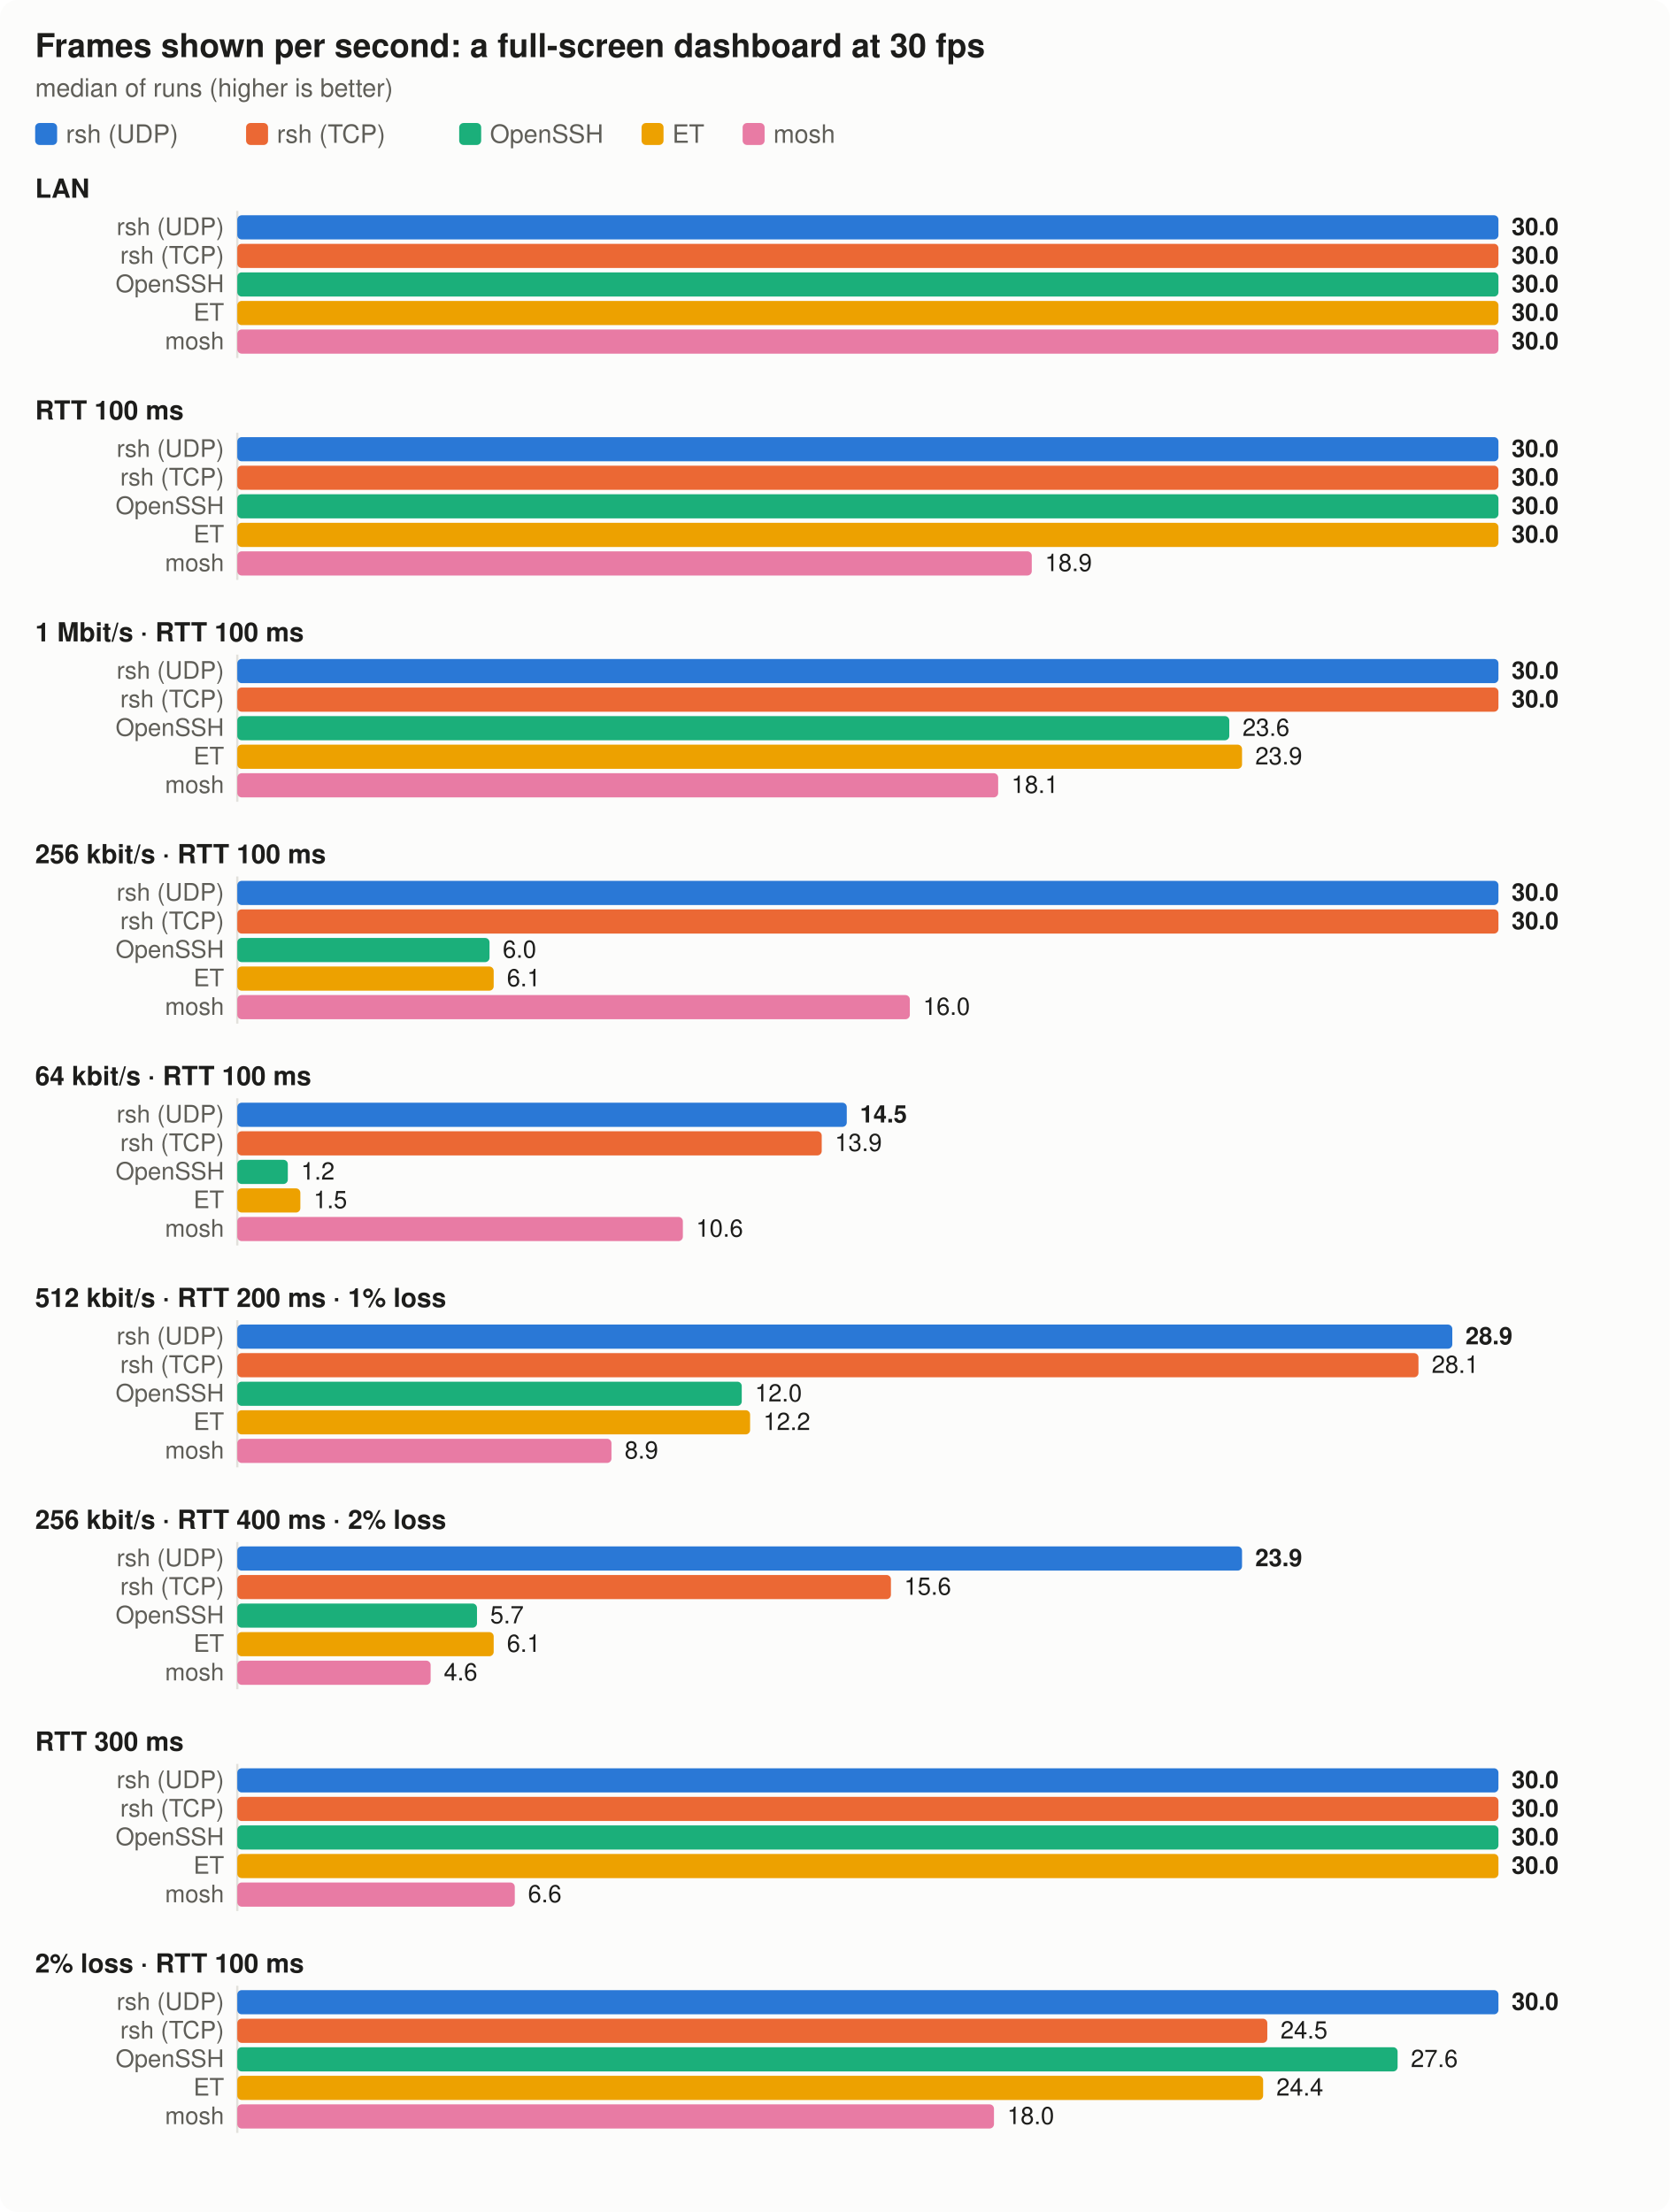
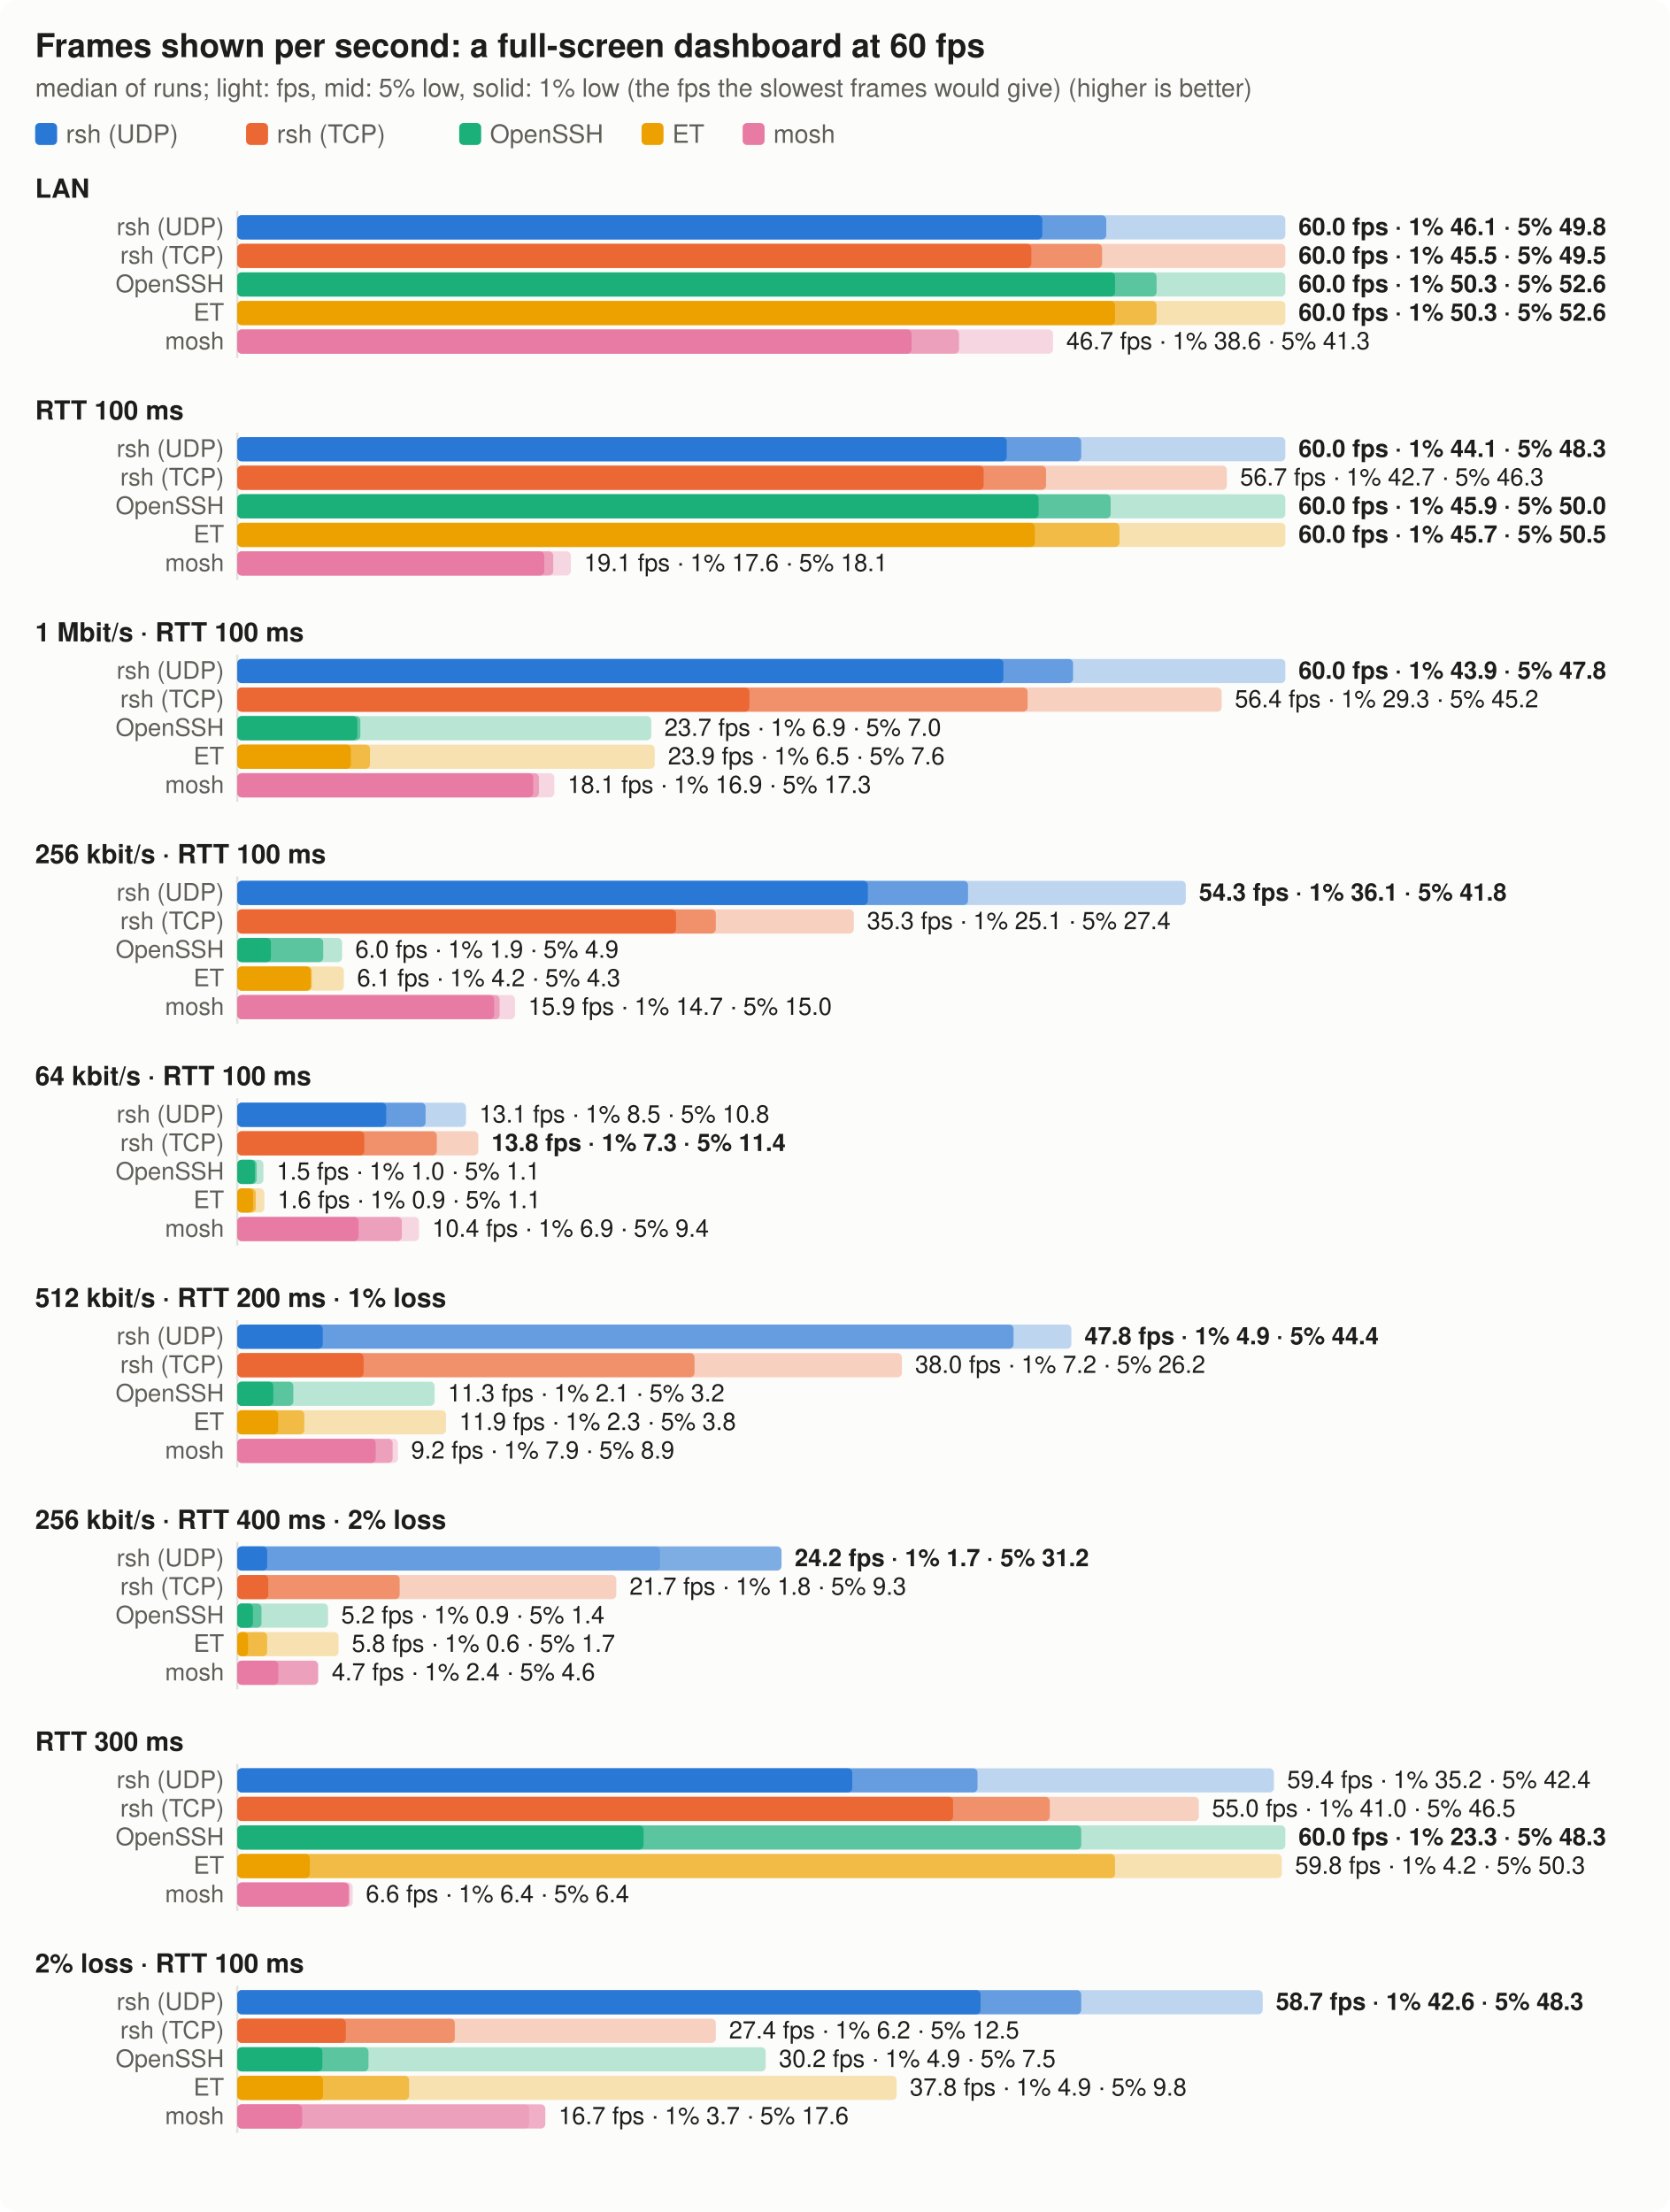
- <svg xmlns="http://www.w3.org/2000/svg" width="760" height="1007" viewBox="0 0 760 1007" role="img" aria-label="Frames shown per second: a full-screen dashboard at 30 fps">
+ <svg xmlns="http://www.w3.org/2000/svg" width="760" height="1007" viewBox="0 0 760 1007" role="img" aria-label="Frames shown per second: a full-screen dashboard at 60 fps">
  <style>svg{font-family:-apple-system,BlinkMacSystemFont,'Segoe UI',Helvetica,Arial,sans-serif}.bg{fill:#fcfcfb}.t1{fill:#1d1d1b}.t2{fill:#5f5e58}.axis{stroke:#e2e1dc}.s-rsh{fill:#2a78d6}.s-rsh_tcp{fill:#eb6834}.s-ssh{fill:#1baf7a}.s-et{fill:#eda100}.s-mosh{fill:#e87ba4}@media (prefers-color-scheme:dark){.bg{fill:#1a1a19}.t1{fill:#f0efec}.t2{fill:#c3c2b7}.axis{stroke:#3a3a37}.s-rsh{fill:#3987e5}.s-rsh_tcp{fill:#d95926}.s-ssh{fill:#199e70}.s-et{fill:#c98500}.s-mosh{fill:#d55181}}</style>
  <rect class="bg" width="100%" height="100%" rx="8" />
-   <text class="t1" x="16" y="26" font-size="15" font-weight="600">Frames shown per second: a full-screen dashboard at 30 fps</text>
-   <text class="t2" x="16" y="44" font-size="11.5">median of runs (higher is better)</text>
+   <text class="t1" x="16" y="26" font-size="15" font-weight="600">Frames shown per second: a full-screen dashboard at 60 fps</text>
+   <text class="t2" x="16" y="44" font-size="11.5">median of runs; light: fps, mid: 5% low, solid: 1% low (the fps the slowest frames would give) (higher is better)</text>
  <rect class="s-rsh" x="16" y="56" width="10" height="10" rx="2" />
  <text class="t2" x="30" y="65" font-size="11.5">rsh (UDP)</text>
  <rect class="s-rsh_tcp" x="112" y="56" width="10" height="10" rx="2" />
  <text class="t2" x="126" y="65" font-size="11.5">rsh (TCP)</text>
  <rect class="s-ssh" x="209" y="56" width="10" height="10" rx="2" />
  <text class="t2" x="223" y="65" font-size="11.5">OpenSSH</text>
  <rect class="s-et" x="292" y="56" width="10" height="10" rx="2" />
  <text class="t2" x="306" y="65" font-size="11.5">ET</text>
  <rect class="s-mosh" x="338" y="56" width="10" height="10" rx="2" />
  <text class="t2" x="352" y="65" font-size="11.5">mosh</text>
  <text class="t1" x="16" y="90" font-size="12" font-weight="600">LAN</text>
  <line class="axis" x1="108" y1="96" x2="108" y2="163" stroke-width="1" />
  <text class="t2" x="102" y="107" font-size="11" text-anchor="end">rsh (UDP)</text>
-   <rect class="s-rsh" x="108" y="98" width="574.0" height="11" rx="2" />
-   <text class="t1" x="688.0" y="107" font-size="11" font-weight="600">30.0</text>
+   <rect class="s-rsh" x="108" y="98" width="477.0" height="11" rx="2" opacity="0.3" />
+   <rect class="s-rsh" x="108" y="98" width="395.5" height="11" rx="2" opacity="0.6" />
+   <rect class="s-rsh" x="108" y="98" width="366.4" height="11" rx="2" />
+   <text class="t1" x="591.0" y="107" font-size="11" font-weight="600">60.0 fps · 1% 46.1 · 5% 49.8</text>
  <text class="t2" x="102" y="120" font-size="11" text-anchor="end">rsh (TCP)</text>
-   <rect class="s-rsh_tcp" x="108" y="111" width="574.0" height="11" rx="2" />
-   <text class="t1" x="688.0" y="120" font-size="11" font-weight="600">30.0</text>
+   <rect class="s-rsh_tcp" x="108" y="111" width="477.0" height="11" rx="2" opacity="0.3" />
+   <rect class="s-rsh_tcp" x="108" y="111" width="393.6" height="11" rx="2" opacity="0.6" />
+   <rect class="s-rsh_tcp" x="108" y="111" width="361.4" height="11" rx="2" />
+   <text class="t1" x="591.0" y="120" font-size="11" font-weight="600">60.0 fps · 1% 45.5 · 5% 49.5</text>
  <text class="t2" x="102" y="133" font-size="11" text-anchor="end">OpenSSH</text>
-   <rect class="s-ssh" x="108" y="124" width="574.0" height="11" rx="2" />
-   <text class="t1" x="688.0" y="133" font-size="11" font-weight="600">30.0</text>
+   <rect class="s-ssh" x="108" y="124" width="477.0" height="11" rx="2" opacity="0.3" />
+   <rect class="s-ssh" x="108" y="124" width="418.4" height="11" rx="2" opacity="0.6" />
+   <rect class="s-ssh" x="108" y="124" width="399.5" height="11" rx="2" />
+   <text class="t1" x="591.0" y="133" font-size="11" font-weight="600">60.0 fps · 1% 50.3 · 5% 52.6</text>
  <text class="t2" x="102" y="146" font-size="11" text-anchor="end">ET</text>
-   <rect class="s-et" x="108" y="137" width="574.0" height="11" rx="2" />
-   <text class="t1" x="688.0" y="146" font-size="11" font-weight="600">30.0</text>
+   <rect class="s-et" x="108" y="137" width="477.0" height="11" rx="2" opacity="0.3" />
+   <rect class="s-et" x="108" y="137" width="418.4" height="11" rx="2" opacity="0.6" />
+   <rect class="s-et" x="108" y="137" width="399.5" height="11" rx="2" />
+   <text class="t1" x="591.0" y="146" font-size="11" font-weight="600">60.0 fps · 1% 50.3 · 5% 52.6</text>
  <text class="t2" x="102" y="159" font-size="11" text-anchor="end">mosh</text>
-   <rect class="s-mosh" x="108" y="150" width="574.0" height="11" rx="2" />
-   <text class="t1" x="688.0" y="159" font-size="11" font-weight="600">30.0</text>
+   <rect class="s-mosh" x="108" y="150" width="371.3" height="11" rx="2" opacity="0.3" />
+   <rect class="s-mosh" x="108" y="150" width="328.5" height="11" rx="2" opacity="0.6" />
+   <rect class="s-mosh" x="108" y="150" width="306.9" height="11" rx="2" />
+   <text class="t1" x="485.3" y="159" font-size="11">46.7 fps · 1% 38.6 · 5% 41.3</text>
  <text class="t1" x="16" y="191" font-size="12" font-weight="600">RTT 100 ms</text>
  <line class="axis" x1="108" y1="197" x2="108" y2="264" stroke-width="1" />
  <text class="t2" x="102" y="208" font-size="11" text-anchor="end">rsh (UDP)</text>
-   <rect class="s-rsh" x="108" y="199" width="574.0" height="11" rx="2" />
-   <text class="t1" x="688.0" y="208" font-size="11" font-weight="600">30.0</text>
+   <rect class="s-rsh" x="108" y="199" width="477.0" height="11" rx="2" opacity="0.3" />
+   <rect class="s-rsh" x="108" y="199" width="384.1" height="11" rx="2" opacity="0.6" />
+   <rect class="s-rsh" x="108" y="199" width="350.2" height="11" rx="2" />
+   <text class="t1" x="591.0" y="208" font-size="11" font-weight="600">60.0 fps · 1% 44.1 · 5% 48.3</text>
  <text class="t2" x="102" y="221" font-size="11" text-anchor="end">rsh (TCP)</text>
-   <rect class="s-rsh_tcp" x="108" y="212" width="574.0" height="11" rx="2" />
-   <text class="t1" x="688.0" y="221" font-size="11" font-weight="600">30.0</text>
+   <rect class="s-rsh_tcp" x="108" y="212" width="450.4" height="11" rx="2" opacity="0.3" />
+   <rect class="s-rsh_tcp" x="108" y="212" width="368.1" height="11" rx="2" opacity="0.6" />
+   <rect class="s-rsh_tcp" x="108" y="212" width="339.7" height="11" rx="2" />
+   <text class="t1" x="564.4" y="221" font-size="11">56.7 fps · 1% 42.7 · 5% 46.3</text>
  <text class="t2" x="102" y="234" font-size="11" text-anchor="end">OpenSSH</text>
-   <rect class="s-ssh" x="108" y="225" width="574.0" height="11" rx="2" />
-   <text class="t1" x="688.0" y="234" font-size="11" font-weight="600">30.0</text>
+   <rect class="s-ssh" x="108" y="225" width="477.0" height="11" rx="2" opacity="0.3" />
+   <rect class="s-ssh" x="108" y="225" width="397.5" height="11" rx="2" opacity="0.6" />
+   <rect class="s-ssh" x="108" y="225" width="364.7" height="11" rx="2" />
+   <text class="t1" x="591.0" y="234" font-size="11" font-weight="600">60.0 fps · 1% 45.9 · 5% 50.0</text>
  <text class="t2" x="102" y="247" font-size="11" text-anchor="end">ET</text>
-   <rect class="s-et" x="108" y="238" width="574.0" height="11" rx="2" />
-   <text class="t1" x="688.0" y="247" font-size="11" font-weight="600">30.0</text>
+   <rect class="s-et" x="108" y="238" width="477.0" height="11" rx="2" opacity="0.3" />
+   <rect class="s-et" x="108" y="238" width="401.5" height="11" rx="2" opacity="0.6" />
+   <rect class="s-et" x="108" y="238" width="363.0" height="11" rx="2" />
+   <text class="t1" x="591.0" y="247" font-size="11" font-weight="600">60.0 fps · 1% 45.7 · 5% 50.5</text>
  <text class="t2" x="102" y="260" font-size="11" text-anchor="end">mosh</text>
-   <rect class="s-mosh" x="108" y="251" width="361.6" height="11" rx="2" />
-   <text class="t1" x="475.6" y="260" font-size="11">18.9</text>
+   <rect class="s-mosh" x="108" y="251" width="151.8" height="11" rx="2" opacity="0.3" />
+   <rect class="s-mosh" x="108" y="251" width="143.8" height="11" rx="2" opacity="0.6" />
+   <rect class="s-mosh" x="108" y="251" width="139.7" height="11" rx="2" />
+   <text class="t1" x="265.8" y="260" font-size="11">19.1 fps · 1% 17.6 · 5% 18.1</text>
  <text class="t1" x="16" y="292" font-size="12" font-weight="600">1 Mbit/s · RTT 100 ms</text>
  <line class="axis" x1="108" y1="298" x2="108" y2="365" stroke-width="1" />
  <text class="t2" x="102" y="309" font-size="11" text-anchor="end">rsh (UDP)</text>
-   <rect class="s-rsh" x="108" y="300" width="574.0" height="11" rx="2" />
-   <text class="t1" x="688.0" y="309" font-size="11" font-weight="600">30.0</text>
+   <rect class="s-rsh" x="108" y="300" width="477.0" height="11" rx="2" opacity="0.3" />
+   <rect class="s-rsh" x="108" y="300" width="380.4" height="11" rx="2" opacity="0.6" />
+   <rect class="s-rsh" x="108" y="300" width="348.7" height="11" rx="2" />
+   <text class="t1" x="591.0" y="309" font-size="11" font-weight="600">60.0 fps · 1% 43.9 · 5% 47.8</text>
  <text class="t2" x="102" y="322" font-size="11" text-anchor="end">rsh (TCP)</text>
-   <rect class="s-rsh_tcp" x="108" y="313" width="574.0" height="11" rx="2" />
-   <text class="t1" x="688.0" y="322" font-size="11" font-weight="600">30.0</text>
+   <rect class="s-rsh_tcp" x="108" y="313" width="448.0" height="11" rx="2" opacity="0.3" />
+   <rect class="s-rsh_tcp" x="108" y="313" width="359.7" height="11" rx="2" opacity="0.6" />
+   <rect class="s-rsh_tcp" x="108" y="313" width="233.1" height="11" rx="2" />
+   <text class="t1" x="562.0" y="322" font-size="11">56.4 fps · 1% 29.3 · 5% 45.2</text>
  <text class="t2" x="102" y="335" font-size="11" text-anchor="end">OpenSSH</text>
-   <rect class="s-ssh" x="108" y="326" width="451.5" height="11" rx="2" />
-   <text class="t1" x="565.5" y="335" font-size="11">23.6</text>
+   <rect class="s-ssh" x="108" y="326" width="188.4" height="11" rx="2" opacity="0.3" />
+   <rect class="s-ssh" x="108" y="326" width="56.0" height="11" rx="2" opacity="0.6" />
+   <rect class="s-ssh" x="108" y="326" width="54.6" height="11" rx="2" />
+   <text class="t1" x="302.4" y="335" font-size="11">23.7 fps · 1% 6.9 · 5% 7.0</text>
  <text class="t2" x="102" y="348" font-size="11" text-anchor="end">ET</text>
-   <rect class="s-et" x="108" y="339" width="457.3" height="11" rx="2" />
-   <text class="t1" x="571.3" y="348" font-size="11">23.9</text>
+   <rect class="s-et" x="108" y="339" width="190.0" height="11" rx="2" opacity="0.3" />
+   <rect class="s-et" x="108" y="339" width="60.4" height="11" rx="2" opacity="0.6" />
+   <rect class="s-et" x="108" y="339" width="51.7" height="11" rx="2" />
+   <text class="t1" x="304.0" y="348" font-size="11">23.9 fps · 1% 6.5 · 5% 7.6</text>
  <text class="t2" x="102" y="361" font-size="11" text-anchor="end">mosh</text>
-   <rect class="s-mosh" x="108" y="352" width="346.3" height="11" rx="2" />
-   <text class="t1" x="460.3" y="361" font-size="11">18.1</text>
+   <rect class="s-mosh" x="108" y="352" width="144.3" height="11" rx="2" opacity="0.3" />
+   <rect class="s-mosh" x="108" y="352" width="137.3" height="11" rx="2" opacity="0.6" />
+   <rect class="s-mosh" x="108" y="352" width="134.7" height="11" rx="2" />
+   <text class="t1" x="258.3" y="361" font-size="11">18.1 fps · 1% 16.9 · 5% 17.3</text>
  <text class="t1" x="16" y="393" font-size="12" font-weight="600">256 kbit/s · RTT 100 ms</text>
  <line class="axis" x1="108" y1="399" x2="108" y2="466" stroke-width="1" />
  <text class="t2" x="102" y="410" font-size="11" text-anchor="end">rsh (UDP)</text>
-   <rect class="s-rsh" x="108" y="401" width="574.0" height="11" rx="2" />
-   <text class="t1" x="688.0" y="410" font-size="11" font-weight="600">30.0</text>
+   <rect class="s-rsh" x="108" y="401" width="431.7" height="11" rx="2" opacity="0.3" />
+   <rect class="s-rsh" x="108" y="401" width="332.6" height="11" rx="2" opacity="0.6" />
+   <rect class="s-rsh" x="108" y="401" width="287.0" height="11" rx="2" />
+   <text class="t1" x="545.7" y="410" font-size="11" font-weight="600">54.3 fps · 1% 36.1 · 5% 41.8</text>
  <text class="t2" x="102" y="423" font-size="11" text-anchor="end">rsh (TCP)</text>
-   <rect class="s-rsh_tcp" x="108" y="414" width="574.0" height="11" rx="2" />
-   <text class="t1" x="688.0" y="423" font-size="11" font-weight="600">30.0</text>
+   <rect class="s-rsh_tcp" x="108" y="414" width="280.6" height="11" rx="2" opacity="0.3" />
+   <rect class="s-rsh_tcp" x="108" y="414" width="217.8" height="11" rx="2" opacity="0.6" />
+   <rect class="s-rsh_tcp" x="108" y="414" width="199.7" height="11" rx="2" />
+   <text class="t1" x="394.6" y="423" font-size="11">35.3 fps · 1% 25.1 · 5% 27.4</text>
  <text class="t2" x="102" y="436" font-size="11" text-anchor="end">OpenSSH</text>
-   <rect class="s-ssh" x="108" y="427" width="114.8" height="11" rx="2" />
-   <text class="t1" x="228.8" y="436" font-size="11">6.0</text>
+   <rect class="s-ssh" x="108" y="427" width="47.7" height="11" rx="2" opacity="0.3" />
+   <rect class="s-ssh" x="108" y="427" width="39.1" height="11" rx="2" opacity="0.6" />
+   <rect class="s-ssh" x="108" y="427" width="15.3" height="11" rx="2" />
+   <text class="t1" x="161.7" y="436" font-size="11">6.0 fps · 1% 1.9 · 5% 4.9</text>
  <text class="t2" x="102" y="449" font-size="11" text-anchor="end">ET</text>
-   <rect class="s-et" x="108" y="440" width="116.7" height="11" rx="2" />
-   <text class="t1" x="230.7" y="449" font-size="11">6.1</text>
+   <rect class="s-et" x="108" y="440" width="48.5" height="11" rx="2" opacity="0.3" />
+   <rect class="s-et" x="108" y="440" width="33.9" height="11" rx="2" opacity="0.6" />
+   <rect class="s-et" x="108" y="440" width="33.4" height="11" rx="2" />
+   <text class="t1" x="162.5" y="449" font-size="11">6.1 fps · 1% 4.2 · 5% 4.3</text>
  <text class="t2" x="102" y="462" font-size="11" text-anchor="end">mosh</text>
-   <rect class="s-mosh" x="108" y="453" width="306.1" height="11" rx="2" />
-   <text class="t1" x="420.1" y="462" font-size="11">16.0</text>
+   <rect class="s-mosh" x="108" y="453" width="126.4" height="11" rx="2" opacity="0.3" />
+   <rect class="s-mosh" x="108" y="453" width="119.4" height="11" rx="2" opacity="0.6" />
+   <rect class="s-mosh" x="108" y="453" width="116.9" height="11" rx="2" />
+   <text class="t1" x="240.4" y="462" font-size="11">15.9 fps · 1% 14.7 · 5% 15.0</text>
  <text class="t1" x="16" y="494" font-size="12" font-weight="600">64 kbit/s · RTT 100 ms</text>
  <line class="axis" x1="108" y1="500" x2="108" y2="567" stroke-width="1" />
  <text class="t2" x="102" y="511" font-size="11" text-anchor="end">rsh (UDP)</text>
-   <rect class="s-rsh" x="108" y="502" width="277.4" height="11" rx="2" />
-   <text class="t1" x="391.4" y="511" font-size="11" font-weight="600">14.5</text>
+   <rect class="s-rsh" x="108" y="502" width="104.1" height="11" rx="2" opacity="0.3" />
+   <rect class="s-rsh" x="108" y="502" width="85.7" height="11" rx="2" opacity="0.6" />
+   <rect class="s-rsh" x="108" y="502" width="67.8" height="11" rx="2" />
+   <text class="t1" x="218.1" y="511" font-size="11">13.1 fps · 1% 8.5 · 5% 10.8</text>
  <text class="t2" x="102" y="524" font-size="11" text-anchor="end">rsh (TCP)</text>
-   <rect class="s-rsh_tcp" x="108" y="515" width="266.0" height="11" rx="2" />
-   <text class="t1" x="380.0" y="524" font-size="11">13.9</text>
+   <rect class="s-rsh_tcp" x="108" y="515" width="109.7" height="11" rx="2" opacity="0.3" />
+   <rect class="s-rsh_tcp" x="108" y="515" width="90.8" height="11" rx="2" opacity="0.6" />
+   <rect class="s-rsh_tcp" x="108" y="515" width="57.8" height="11" rx="2" />
+   <text class="t1" x="223.7" y="524" font-size="11" font-weight="600">13.8 fps · 1% 7.3 · 5% 11.4</text>
  <text class="t2" x="102" y="537" font-size="11" text-anchor="end">OpenSSH</text>
-   <rect class="s-ssh" x="108" y="528" width="23.0" height="11" rx="2" />
-   <text class="t1" x="137.0" y="537" font-size="11">1.2</text>
+   <rect class="s-ssh" x="108" y="528" width="11.9" height="11" rx="2" opacity="0.3" />
+   <rect class="s-ssh" x="108" y="528" width="8.8" height="11" rx="2" opacity="0.6" />
+   <rect class="s-ssh" x="108" y="528" width="8.0" height="11" rx="2" />
+   <text class="t1" x="125.9" y="537" font-size="11">1.5 fps · 1% 1.0 · 5% 1.1</text>
  <text class="t2" x="102" y="550" font-size="11" text-anchor="end">ET</text>
-   <rect class="s-et" x="108" y="541" width="28.7" height="11" rx="2" />
-   <text class="t1" x="142.7" y="550" font-size="11">1.5</text>
+   <rect class="s-et" x="108" y="541" width="12.3" height="11" rx="2" opacity="0.3" />
+   <rect class="s-et" x="108" y="541" width="8.4" height="11" rx="2" opacity="0.6" />
+   <rect class="s-et" x="108" y="541" width="7.2" height="11" rx="2" />
+   <text class="t1" x="126.3" y="550" font-size="11">1.6 fps · 1% 0.9 · 5% 1.1</text>
  <text class="t2" x="102" y="563" font-size="11" text-anchor="end">mosh</text>
-   <rect class="s-mosh" x="108" y="554" width="202.8" height="11" rx="2" />
-   <text class="t1" x="316.8" y="563" font-size="11">10.6</text>
+   <rect class="s-mosh" x="108" y="554" width="82.7" height="11" rx="2" opacity="0.3" />
+   <rect class="s-mosh" x="108" y="554" width="74.9" height="11" rx="2" opacity="0.6" />
+   <rect class="s-mosh" x="108" y="554" width="55.2" height="11" rx="2" />
+   <text class="t1" x="196.7" y="563" font-size="11">10.4 fps · 1% 6.9 · 5% 9.4</text>
  <text class="t1" x="16" y="595" font-size="12" font-weight="600">512 kbit/s · RTT 200 ms · 1% loss</text>
  <line class="axis" x1="108" y1="601" x2="108" y2="668" stroke-width="1" />
  <text class="t2" x="102" y="612" font-size="11" text-anchor="end">rsh (UDP)</text>
-   <rect class="s-rsh" x="108" y="603" width="553.0" height="11" rx="2" />
-   <text class="t1" x="667.0" y="612" font-size="11" font-weight="600">28.9</text>
+   <rect class="s-rsh" x="108" y="603" width="379.6" height="11" rx="2" opacity="0.3" />
+   <rect class="s-rsh" x="108" y="603" width="353.3" height="11" rx="2" opacity="0.6" />
+   <rect class="s-rsh" x="108" y="603" width="38.9" height="11" rx="2" />
+   <text class="t1" x="493.6" y="612" font-size="11" font-weight="600">47.8 fps · 1% 4.9 · 5% 44.4</text>
  <text class="t2" x="102" y="625" font-size="11" text-anchor="end">rsh (TCP)</text>
-   <rect class="s-rsh_tcp" x="108" y="616" width="537.6" height="11" rx="2" />
-   <text class="t1" x="651.6" y="625" font-size="11">28.1</text>
+   <rect class="s-rsh_tcp" x="108" y="616" width="302.5" height="11" rx="2" opacity="0.3" />
+   <rect class="s-rsh_tcp" x="108" y="616" width="208.1" height="11" rx="2" opacity="0.6" />
+   <rect class="s-rsh_tcp" x="108" y="616" width="57.5" height="11" rx="2" />
+   <text class="t1" x="416.5" y="625" font-size="11">38.0 fps · 1% 7.2 · 5% 26.2</text>
  <text class="t2" x="102" y="638" font-size="11" text-anchor="end">OpenSSH</text>
-   <rect class="s-ssh" x="108" y="629" width="229.6" height="11" rx="2" />
-   <text class="t1" x="343.6" y="638" font-size="11">12.0</text>
+   <rect class="s-ssh" x="108" y="629" width="89.8" height="11" rx="2" opacity="0.3" />
+   <rect class="s-ssh" x="108" y="629" width="25.5" height="11" rx="2" opacity="0.6" />
+   <rect class="s-ssh" x="108" y="629" width="16.4" height="11" rx="2" />
+   <text class="t1" x="203.8" y="638" font-size="11">11.3 fps · 1% 2.1 · 5% 3.2</text>
  <text class="t2" x="102" y="651" font-size="11" text-anchor="end">ET</text>
-   <rect class="s-et" x="108" y="642" width="233.4" height="11" rx="2" />
-   <text class="t1" x="347.4" y="651" font-size="11">12.2</text>
+   <rect class="s-et" x="108" y="642" width="95.0" height="11" rx="2" opacity="0.3" />
+   <rect class="s-et" x="108" y="642" width="30.5" height="11" rx="2" opacity="0.6" />
+   <rect class="s-et" x="108" y="642" width="18.6" height="11" rx="2" />
+   <text class="t1" x="209.0" y="651" font-size="11">11.9 fps · 1% 2.3 · 5% 3.8</text>
  <text class="t2" x="102" y="664" font-size="11" text-anchor="end">mosh</text>
-   <rect class="s-mosh" x="108" y="655" width="170.3" height="11" rx="2" />
-   <text class="t1" x="284.3" y="664" font-size="11">8.9</text>
+   <rect class="s-mosh" x="108" y="655" width="73.1" height="11" rx="2" opacity="0.3" />
+   <rect class="s-mosh" x="108" y="655" width="70.7" height="11" rx="2" opacity="0.6" />
+   <rect class="s-mosh" x="108" y="655" width="63.0" height="11" rx="2" />
+   <text class="t1" x="187.1" y="664" font-size="11">9.2 fps · 1% 7.9 · 5% 8.9</text>
  <text class="t1" x="16" y="696" font-size="12" font-weight="600">256 kbit/s · RTT 400 ms · 2% loss</text>
  <line class="axis" x1="108" y1="702" x2="108" y2="769" stroke-width="1" />
  <text class="t2" x="102" y="713" font-size="11" text-anchor="end">rsh (UDP)</text>
-   <rect class="s-rsh" x="108" y="704" width="457.3" height="11" rx="2" />
-   <text class="t1" x="571.3" y="713" font-size="11" font-weight="600">23.9</text>
+   <rect class="s-rsh" x="108" y="704" width="192.4" height="11" rx="2" opacity="0.3" />
+   <rect class="s-rsh" x="108" y="704" width="247.7" height="11" rx="2" opacity="0.6" />
+   <rect class="s-rsh" x="108" y="704" width="13.6" height="11" rx="2" />
+   <text class="t1" x="361.7" y="713" font-size="11" font-weight="600">24.2 fps · 1% 1.7 · 5% 31.2</text>
  <text class="t2" x="102" y="726" font-size="11" text-anchor="end">rsh (TCP)</text>
-   <rect class="s-rsh_tcp" x="108" y="717" width="297.5" height="11" rx="2" />
-   <text class="t1" x="411.5" y="726" font-size="11">15.6</text>
+   <rect class="s-rsh_tcp" x="108" y="717" width="172.5" height="11" rx="2" opacity="0.3" />
+   <rect class="s-rsh_tcp" x="108" y="717" width="73.9" height="11" rx="2" opacity="0.6" />
+   <rect class="s-rsh_tcp" x="108" y="717" width="14.1" height="11" rx="2" />
+   <text class="t1" x="286.5" y="726" font-size="11">21.7 fps · 1% 1.8 · 5% 9.3</text>
  <text class="t2" x="102" y="739" font-size="11" text-anchor="end">OpenSSH</text>
-   <rect class="s-ssh" x="108" y="730" width="109.1" height="11" rx="2" />
-   <text class="t1" x="223.1" y="739" font-size="11">5.7</text>
+   <rect class="s-ssh" x="108" y="730" width="41.3" height="11" rx="2" opacity="0.3" />
+   <rect class="s-ssh" x="108" y="730" width="11.0" height="11" rx="2" opacity="0.6" />
+   <rect class="s-ssh" x="108" y="730" width="7.1" height="11" rx="2" />
+   <text class="t1" x="155.3" y="739" font-size="11">5.2 fps · 1% 0.9 · 5% 1.4</text>
  <text class="t2" x="102" y="752" font-size="11" text-anchor="end">ET</text>
-   <rect class="s-et" x="108" y="743" width="116.7" height="11" rx="2" />
-   <text class="t1" x="230.7" y="752" font-size="11">6.1</text>
+   <rect class="s-et" x="108" y="743" width="46.1" height="11" rx="2" opacity="0.3" />
+   <rect class="s-et" x="108" y="743" width="13.6" height="11" rx="2" opacity="0.6" />
+   <rect class="s-et" x="108" y="743" width="4.9" height="11" rx="2" />
+   <text class="t1" x="160.1" y="752" font-size="11">5.8 fps · 1% 0.6 · 5% 1.7</text>
  <text class="t2" x="102" y="765" font-size="11" text-anchor="end">mosh</text>
-   <rect class="s-mosh" x="108" y="756" width="88.0" height="11" rx="2" />
-   <text class="t1" x="202.0" y="765" font-size="11">4.6</text>
+   <rect class="s-mosh" x="108" y="756" width="37.0" height="11" rx="2" opacity="0.3" />
+   <rect class="s-mosh" x="108" y="756" width="36.7" height="11" rx="2" opacity="0.6" />
+   <rect class="s-mosh" x="108" y="756" width="18.7" height="11" rx="2" />
+   <text class="t1" x="151.0" y="765" font-size="11">4.7 fps · 1% 2.4 · 5% 4.6</text>
  <text class="t1" x="16" y="797" font-size="12" font-weight="600">RTT 300 ms</text>
  <line class="axis" x1="108" y1="803" x2="108" y2="870" stroke-width="1" />
  <text class="t2" x="102" y="814" font-size="11" text-anchor="end">rsh (UDP)</text>
-   <rect class="s-rsh" x="108" y="805" width="574.0" height="11" rx="2" />
-   <text class="t1" x="688.0" y="814" font-size="11" font-weight="600">30.0</text>
+   <rect class="s-rsh" x="108" y="805" width="471.8" height="11" rx="2" opacity="0.3" />
+   <rect class="s-rsh" x="108" y="805" width="336.9" height="11" rx="2" opacity="0.6" />
+   <rect class="s-rsh" x="108" y="805" width="279.9" height="11" rx="2" />
+   <text class="t1" x="585.8" y="814" font-size="11">59.4 fps · 1% 35.2 · 5% 42.4</text>
  <text class="t2" x="102" y="827" font-size="11" text-anchor="end">rsh (TCP)</text>
-   <rect class="s-rsh_tcp" x="108" y="818" width="574.0" height="11" rx="2" />
-   <text class="t1" x="688.0" y="827" font-size="11" font-weight="600">30.0</text>
+   <rect class="s-rsh_tcp" x="108" y="818" width="437.6" height="11" rx="2" opacity="0.3" />
+   <rect class="s-rsh_tcp" x="108" y="818" width="369.8" height="11" rx="2" opacity="0.6" />
+   <rect class="s-rsh_tcp" x="108" y="818" width="325.8" height="11" rx="2" />
+   <text class="t1" x="551.6" y="827" font-size="11">55.0 fps · 1% 41.0 · 5% 46.5</text>
  <text class="t2" x="102" y="840" font-size="11" text-anchor="end">OpenSSH</text>
-   <rect class="s-ssh" x="108" y="831" width="574.0" height="11" rx="2" />
-   <text class="t1" x="688.0" y="840" font-size="11" font-weight="600">30.0</text>
+   <rect class="s-ssh" x="108" y="831" width="477.0" height="11" rx="2" opacity="0.3" />
+   <rect class="s-ssh" x="108" y="831" width="384.1" height="11" rx="2" opacity="0.6" />
+   <rect class="s-ssh" x="108" y="831" width="184.9" height="11" rx="2" />
+   <text class="t1" x="591.0" y="840" font-size="11" font-weight="600">60.0 fps · 1% 23.3 · 5% 48.3</text>
  <text class="t2" x="102" y="853" font-size="11" text-anchor="end">ET</text>
-   <rect class="s-et" x="108" y="844" width="574.0" height="11" rx="2" />
-   <text class="t1" x="688.0" y="853" font-size="11" font-weight="600">30.0</text>
+   <rect class="s-et" x="108" y="844" width="475.4" height="11" rx="2" opacity="0.3" />
+   <rect class="s-et" x="108" y="844" width="399.5" height="11" rx="2" opacity="0.6" />
+   <rect class="s-et" x="108" y="844" width="33.0" height="11" rx="2" />
+   <text class="t1" x="589.4" y="853" font-size="11">59.8 fps · 1% 4.2 · 5% 50.3</text>
  <text class="t2" x="102" y="866" font-size="11" text-anchor="end">mosh</text>
-   <rect class="s-mosh" x="108" y="857" width="126.3" height="11" rx="2" />
-   <text class="t1" x="240.3" y="866" font-size="11">6.6</text>
+   <rect class="s-mosh" x="108" y="857" width="52.5" height="11" rx="2" opacity="0.3" />
+   <rect class="s-mosh" x="108" y="857" width="51.1" height="11" rx="2" opacity="0.6" />
+   <rect class="s-mosh" x="108" y="857" width="50.6" height="11" rx="2" />
+   <text class="t1" x="166.5" y="866" font-size="11">6.6 fps · 1% 6.4 · 5% 6.4</text>
  <text class="t1" x="16" y="898" font-size="12" font-weight="600">2% loss · RTT 100 ms</text>
  <line class="axis" x1="108" y1="904" x2="108" y2="971" stroke-width="1" />
  <text class="t2" x="102" y="915" font-size="11" text-anchor="end">rsh (UDP)</text>
-   <rect class="s-rsh" x="108" y="906" width="574.0" height="11" rx="2" />
-   <text class="t1" x="688.0" y="915" font-size="11" font-weight="600">30.0</text>
+   <rect class="s-rsh" x="108" y="906" width="466.7" height="11" rx="2" opacity="0.3" />
+   <rect class="s-rsh" x="108" y="906" width="384.1" height="11" rx="2" opacity="0.6" />
+   <rect class="s-rsh" x="108" y="906" width="338.3" height="11" rx="2" />
+   <text class="t1" x="580.7" y="915" font-size="11" font-weight="600">58.7 fps · 1% 42.6 · 5% 48.3</text>
  <text class="t2" x="102" y="928" font-size="11" text-anchor="end">rsh (TCP)</text>
-   <rect class="s-rsh_tcp" x="108" y="919" width="468.8" height="11" rx="2" />
-   <text class="t1" x="582.8" y="928" font-size="11">24.5</text>
+   <rect class="s-rsh_tcp" x="108" y="919" width="217.8" height="11" rx="2" opacity="0.3" />
+   <rect class="s-rsh_tcp" x="108" y="919" width="99.0" height="11" rx="2" opacity="0.6" />
+   <rect class="s-rsh_tcp" x="108" y="919" width="49.4" height="11" rx="2" />
+   <text class="t1" x="331.8" y="928" font-size="11">27.4 fps · 1% 6.2 · 5% 12.5</text>
  <text class="t2" x="102" y="941" font-size="11" text-anchor="end">OpenSSH</text>
-   <rect class="s-ssh" x="108" y="932" width="528.1" height="11" rx="2" />
-   <text class="t1" x="642.1" y="941" font-size="11">27.6</text>
+   <rect class="s-ssh" x="108" y="932" width="240.5" height="11" rx="2" opacity="0.3" />
+   <rect class="s-ssh" x="108" y="932" width="59.7" height="11" rx="2" opacity="0.6" />
+   <rect class="s-ssh" x="108" y="932" width="38.7" height="11" rx="2" />
+   <text class="t1" x="354.5" y="941" font-size="11">30.2 fps · 1% 4.9 · 5% 7.5</text>
  <text class="t2" x="102" y="954" font-size="11" text-anchor="end">ET</text>
-   <rect class="s-et" x="108" y="945" width="466.9" height="11" rx="2" />
-   <text class="t1" x="580.9" y="954" font-size="11">24.4</text>
+   <rect class="s-et" x="108" y="945" width="300.1" height="11" rx="2" opacity="0.3" />
+   <rect class="s-et" x="108" y="945" width="78.2" height="11" rx="2" opacity="0.6" />
+   <rect class="s-et" x="108" y="945" width="39.0" height="11" rx="2" />
+   <text class="t1" x="414.1" y="954" font-size="11">37.8 fps · 1% 4.9 · 5% 9.8</text>
  <text class="t2" x="102" y="967" font-size="11" text-anchor="end">mosh</text>
-   <rect class="s-mosh" x="108" y="958" width="344.4" height="11" rx="2" />
-   <text class="t1" x="458.4" y="967" font-size="11">18.0</text>
+   <rect class="s-mosh" x="108" y="958" width="132.8" height="11" rx="2" opacity="0.3" />
+   <rect class="s-mosh" x="108" y="958" width="140.2" height="11" rx="2" opacity="0.6" />
+   <rect class="s-mosh" x="108" y="958" width="29.5" height="11" rx="2" />
+   <text class="t1" x="254.2" y="967" font-size="11">16.7 fps · 1% 3.7 · 5% 17.6</text>
</svg>
